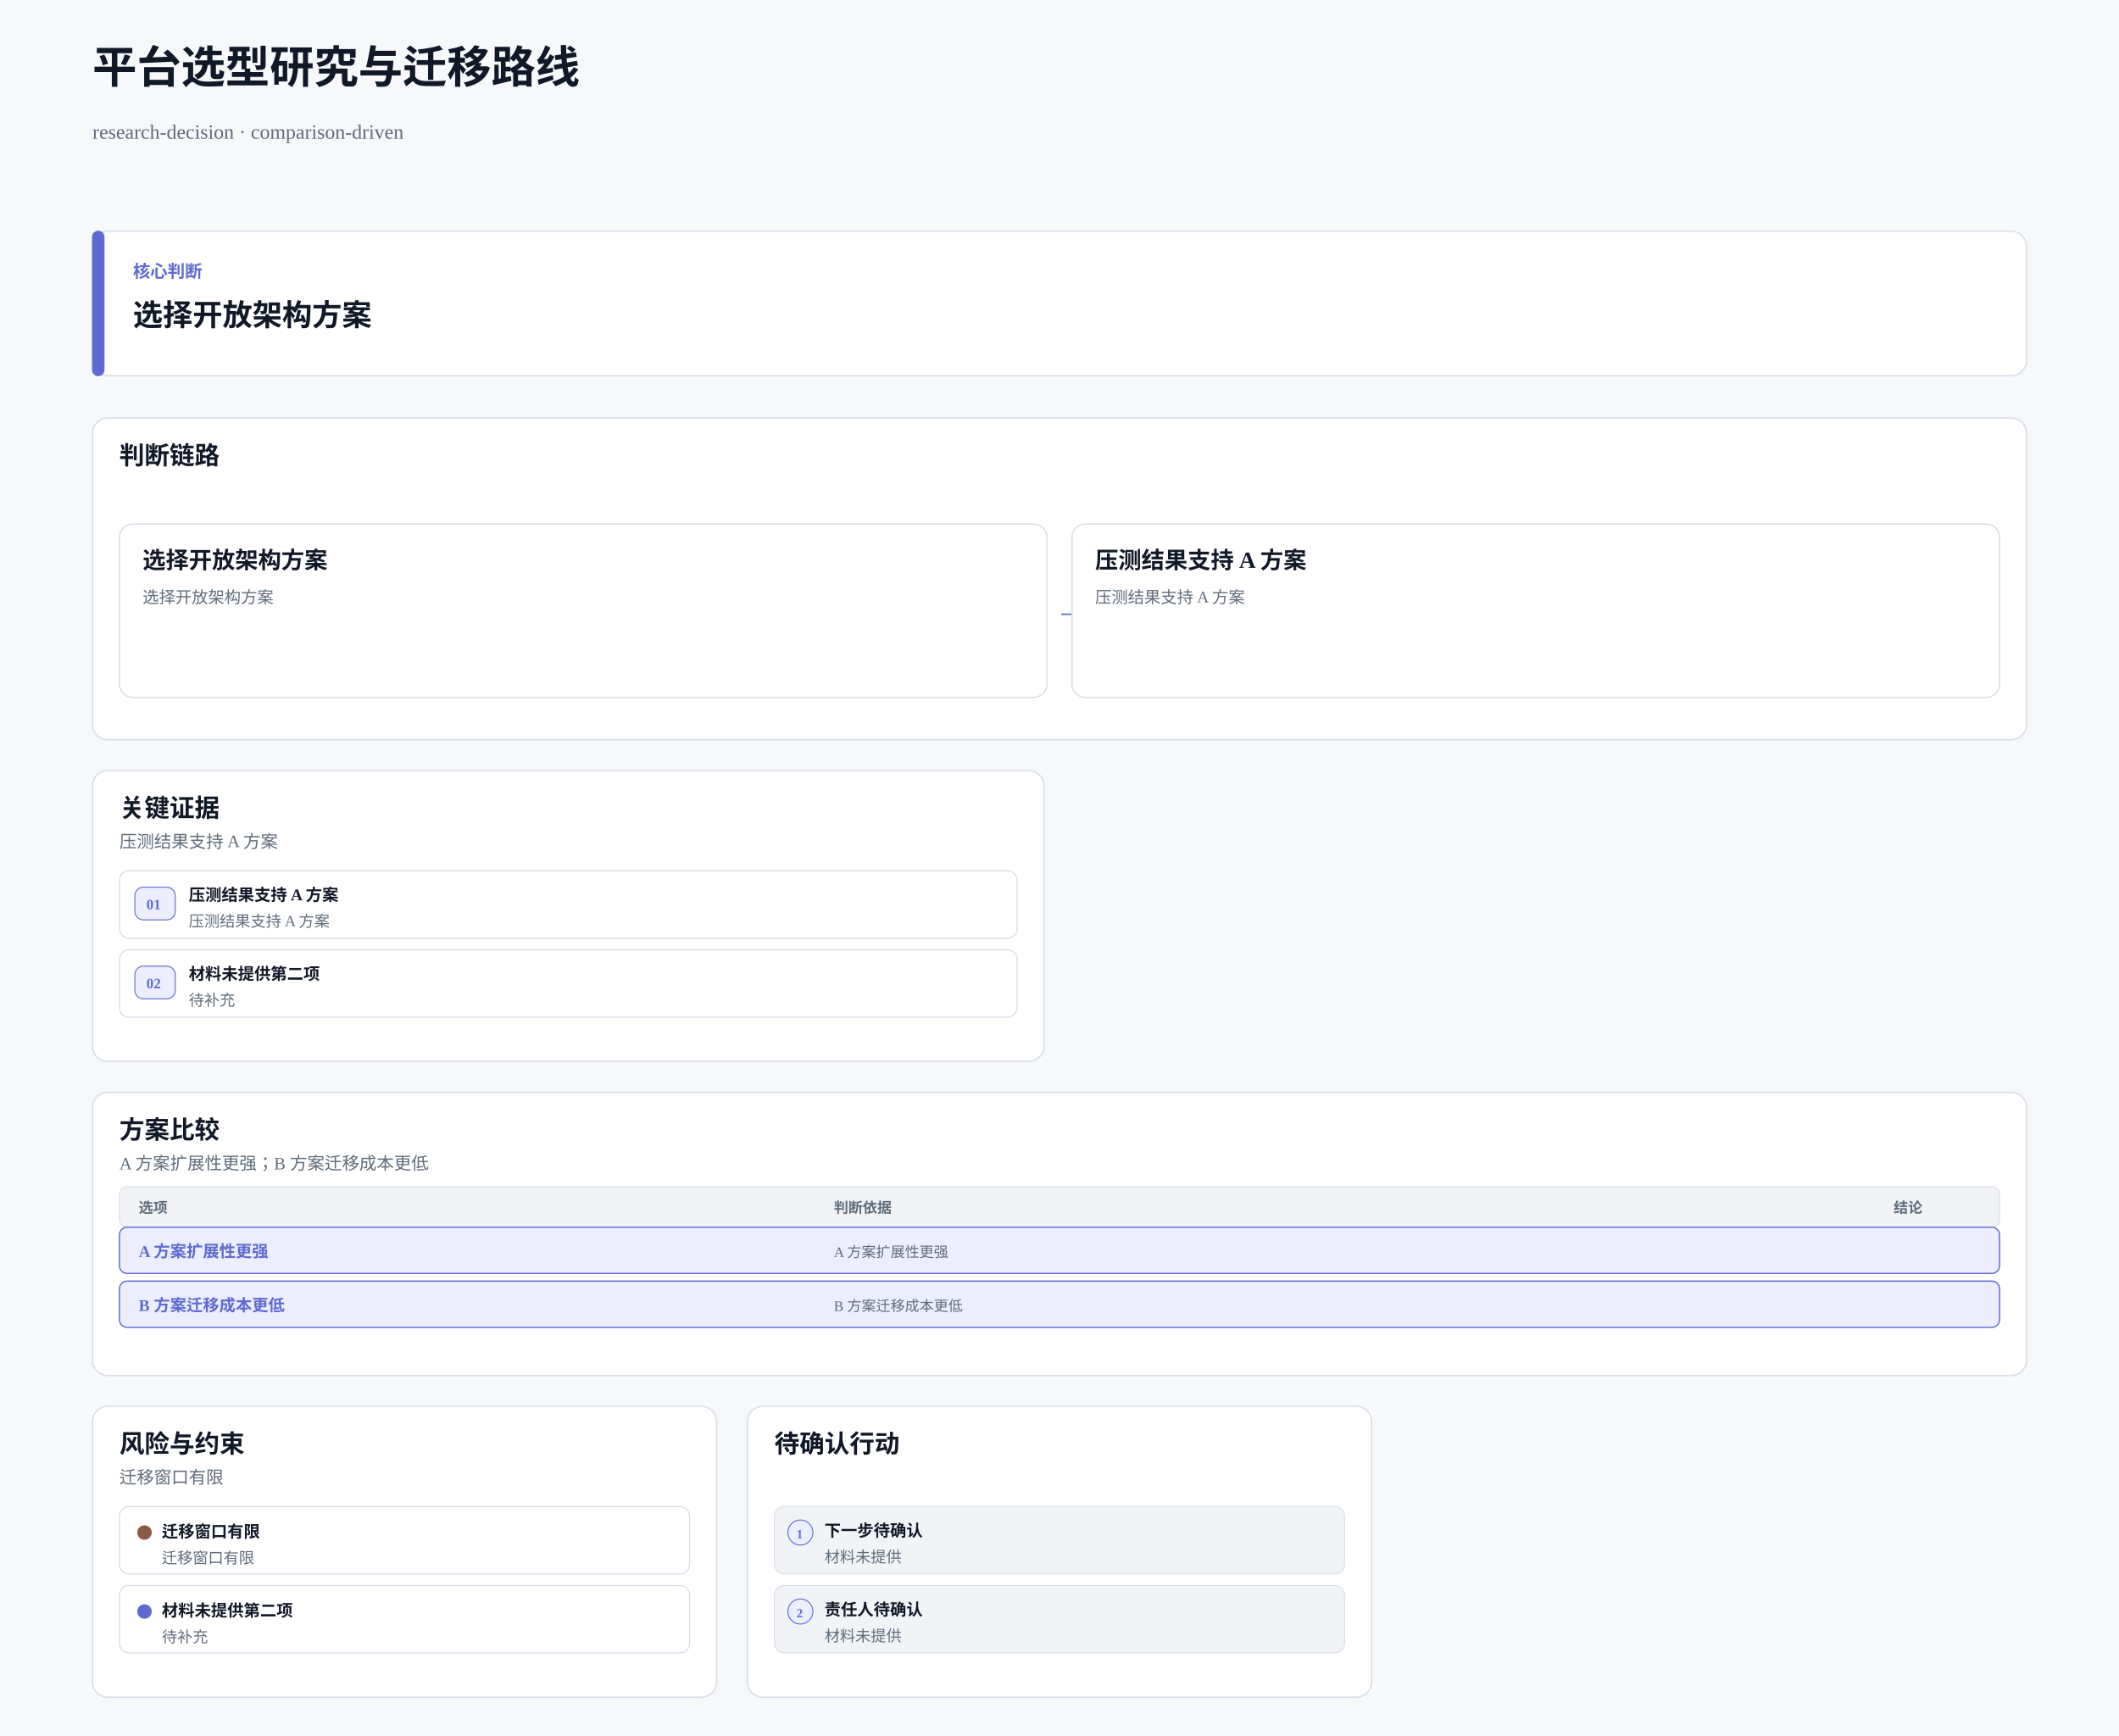
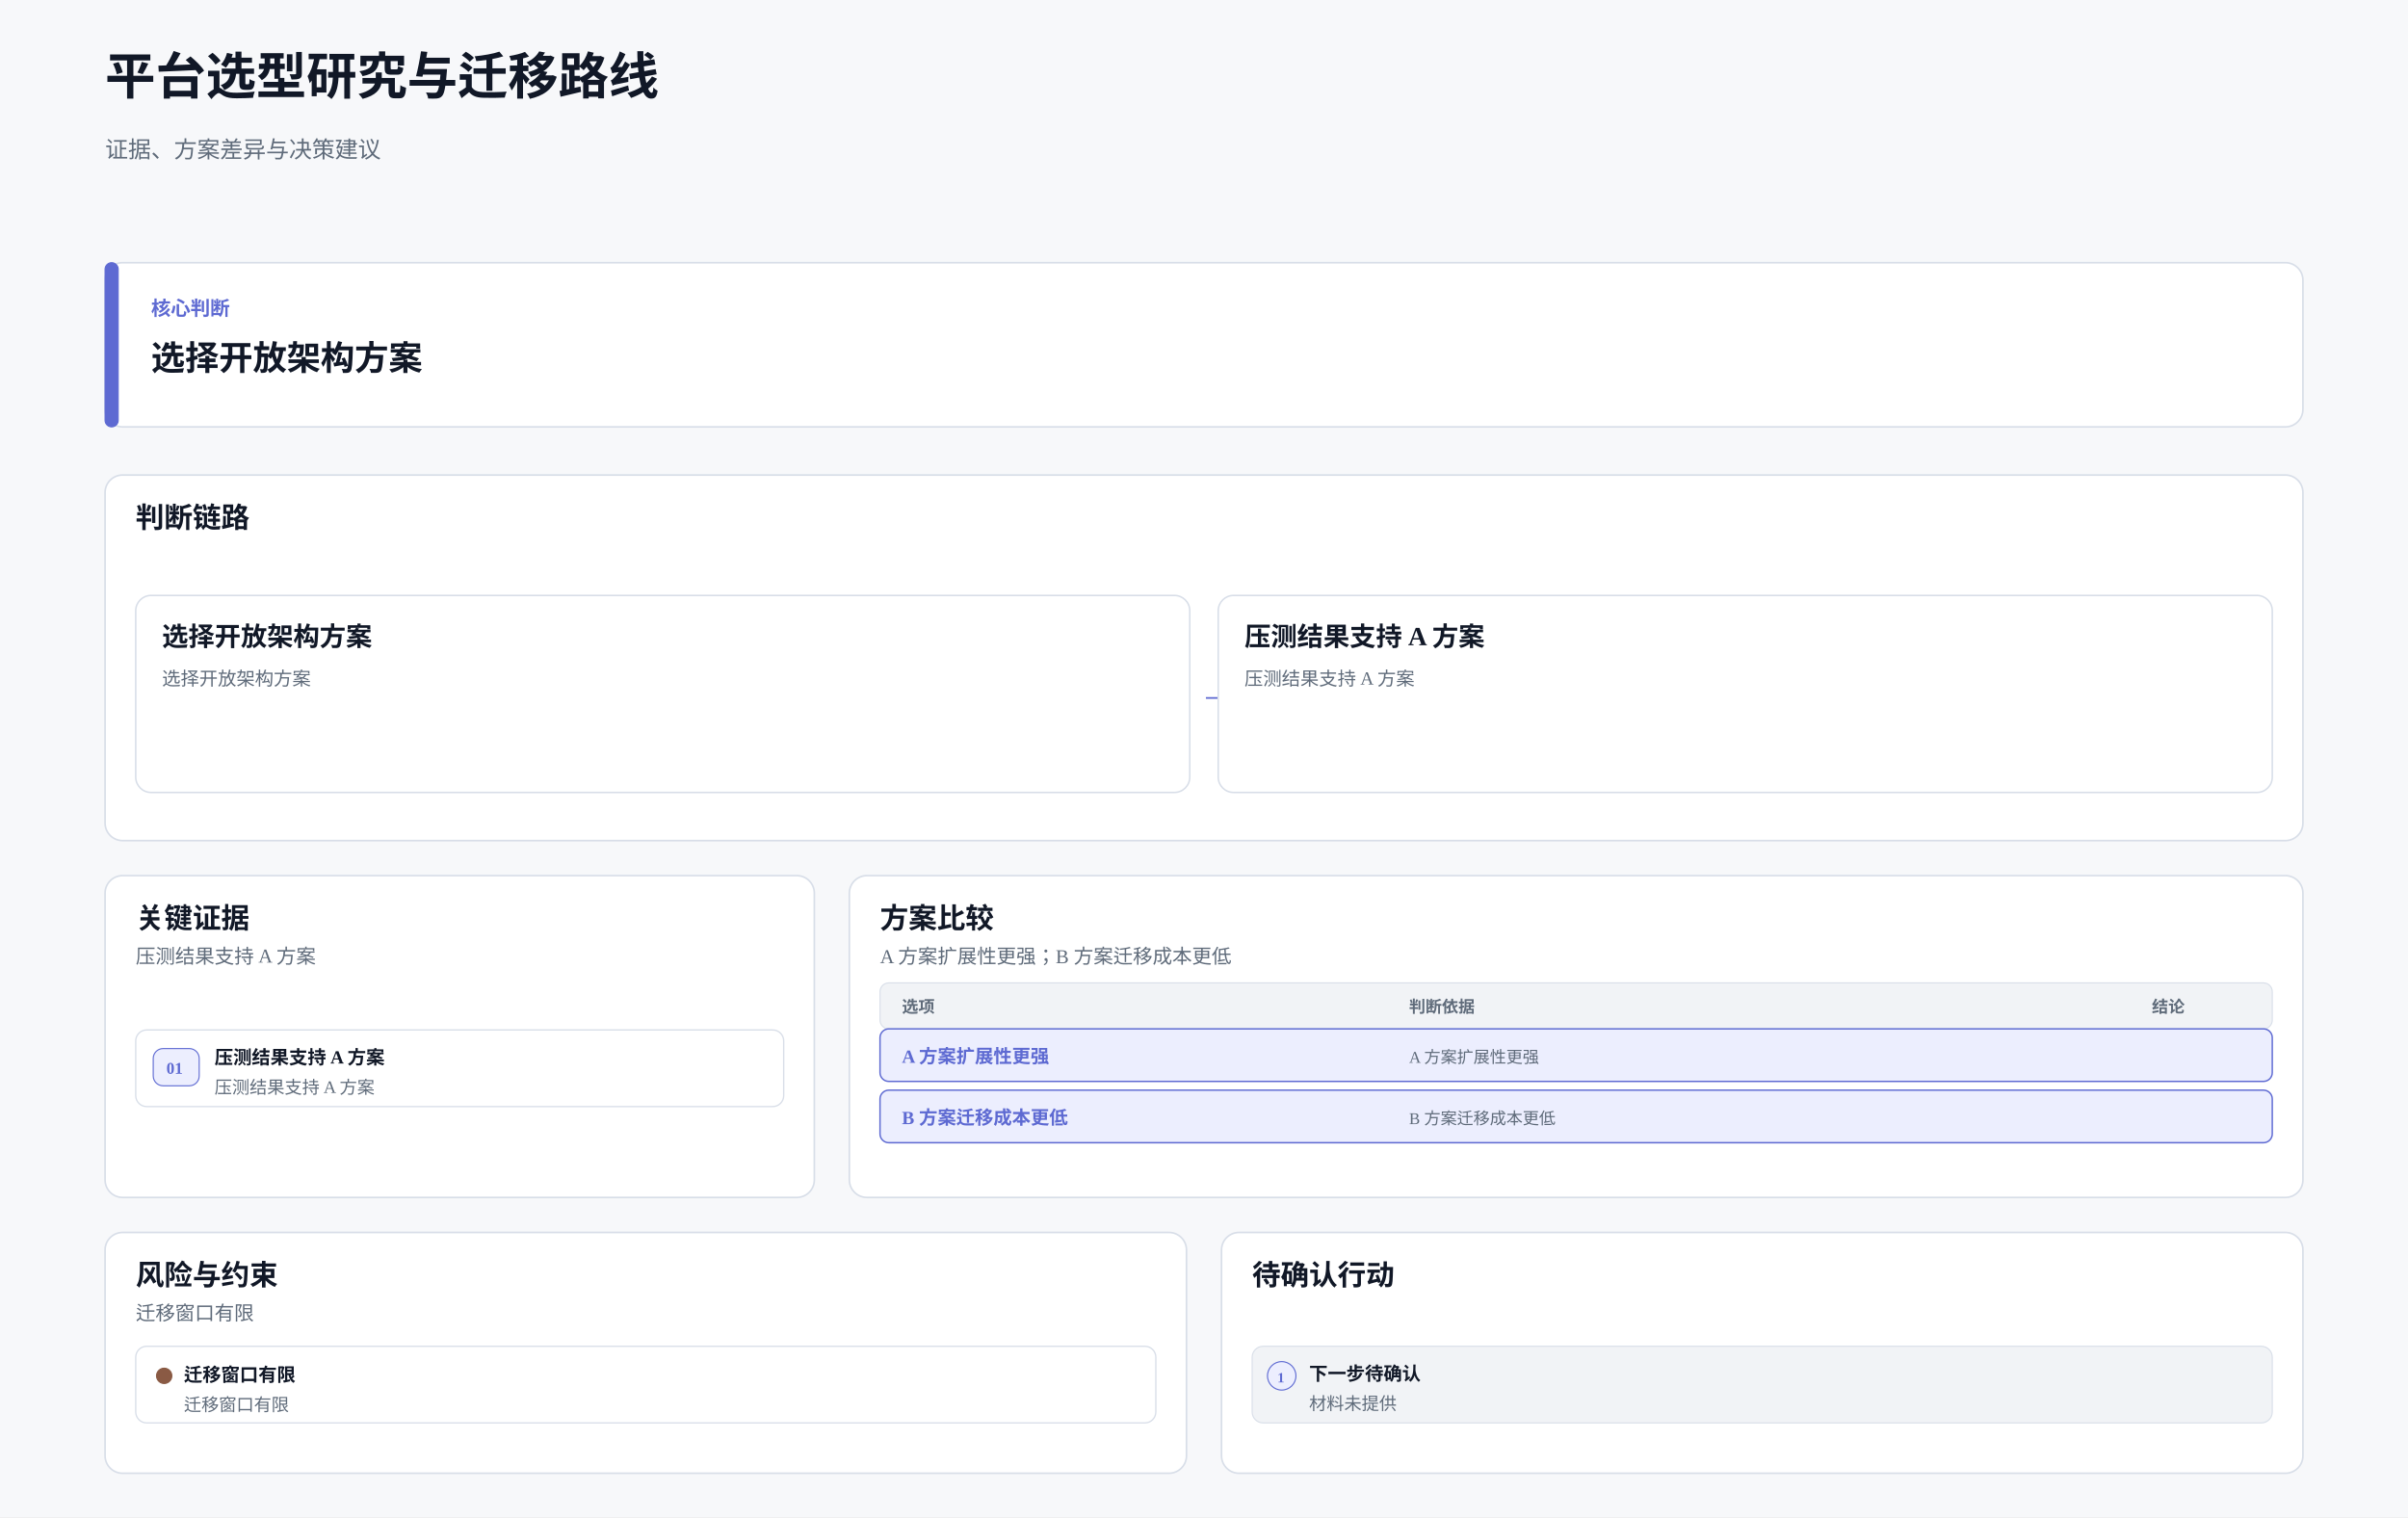
- <svg xmlns="http://www.w3.org/2000/svg" width="2200" height="1802" viewBox="0 0 2200 1802" data-layout-engine="v4" data-expression-mode="narrative-map">
-   <rect x="0" y="0" width="2200" height="1802" rx="0" fill="#F7F8FA" stroke="#F7F8FA" stroke-width="0" />
+ <svg xmlns="http://www.w3.org/2000/svg" width="2200" height="1386" viewBox="0 0 2200 1386" data-layout-engine="v4" data-expression-mode="narrative-map">
+   <rect x="0" y="0" width="2200" height="1386" rx="0" fill="#F7F8FA" stroke="#F7F8FA" stroke-width="0" />
  <g>
    <g data-v43-block="title" data-block-type="title" data-x="96" data-y="40" data-width="2008" data-height="200" data-column="full">
      <text x="96" y="86" font-size="46" fill="#111827" font-weight="700">
        <tspan x="96" dy="0">平台选型研究与迁移路线</tspan>
      </text>
      <text x="96" y="144" font-size="21" fill="#5F6B7A" font-weight="500">
-         <tspan x="96" dy="0">research-decision · comparison-driven</tspan>
+         <tspan x="96" dy="0">证据、方案差异与决策建议</tspan>
      </text>
    </g>
    <g data-v43-block="statement" data-block-type="statement" data-x="96" data-y="240" data-width="2008" data-height="150" data-column="full">
      <rect x="96" y="240" width="2008" height="150" rx="16" fill="#FFFFFF" stroke="#D8DEE8" stroke-width="1.5" />
      <rect x="96" y="240" width="12" height="150" rx="6" fill="#5E6AD2" stroke="#5E6AD2" stroke-width="1" />
      <text x="138" y="288" font-size="18" fill="#5E6AD2" font-weight="700">
        <tspan x="138" dy="0">核心判断</tspan>
      </text>
      <text x="138" y="338" font-size="31" fill="#111827" font-weight="700">
        <tspan x="138" dy="0">选择开放架构方案</tspan>
      </text>
    </g>
-     <g data-v43-block="narrative-chain-1" data-block-type="narrative-chain" data-x="96" data-y="434" data-width="2008" data-height="334" data-column="full" data-row="0" data-span="12" data-density="medium" data-preferred-width="2008" data-text-units="42" data-item-count="2" data-item-layout="rows" data-layout-reason="directional-reading">
-       <rect x="96" y="434" width="2008" height="334" rx="16" fill="#FFFFFF" stroke="#D8DEE8" stroke-width="1.5" />
+     <g data-v43-block="narrative-chain-1" data-block-type="narrative-chain" data-x="96" data-y="434" data-width="2008" data-height="334" data-column="full" data-row="0" data-span="12" data-row-alignment="filled" data-offset-span="0" data-density="medium" data-preferred-width="2008" data-text-units="42" data-item-count="2" data-item-layout="rows" data-layout-reason="directional-reading">
+       <rect x="96" y="434" width="2008" height="334" rx="16" fill="#FFFFFF" stroke="#D8DEE8" stroke-width="1.5" data-v4-block-card="true" />
      <text x="124" y="482" font-size="26" fill="#111827" font-weight="700">
        <tspan x="124" dy="0">判断链路</tspan>
      </text>
      <rect x="124" y="544" width="963" height="180" rx="14" fill="#FFFFFF" stroke="#D8DEE8" stroke-width="1.4" />
      <text x="148" y="590" font-size="24" fill="#111827" font-weight="700">
        <tspan x="148" dy="0">选择开放架构方案</tspan>
      </text>
      <text x="148" y="626" font-size="17" fill="#5F6B7A" font-weight="500">
        <tspan x="148" dy="0">选择开放架构方案</tspan>
      </text>
      <text x="1094" y="644" font-size="38" fill="#5E6AD2" font-weight="700">
        <tspan x="1094" dy="0">→</tspan>
      </text>
      <rect x="1113" y="544" width="963" height="180" rx="14" fill="#FFFFFF" stroke="#D8DEE8" stroke-width="1.4" />
      <text x="1137" y="590" font-size="24" fill="#111827" font-weight="700">
        <tspan x="1137" dy="0">压测结果支持 A 方案</tspan>
      </text>
      <text x="1137" y="626" font-size="17" fill="#5F6B7A" font-weight="500">
        <tspan x="1137" dy="0">压测结果支持 A 方案</tspan>
      </text>
    </g>
-     <g data-v43-block="evidence-list-2" data-block-type="evidence-list" data-x="96" data-y="800" data-width="988" data-height="302" data-column="left" data-component-variant="evidence-tiles" data-row="1" data-span="6" data-density="medium" data-preferred-width="988" data-text-units="48" data-item-count="2" data-item-layout="rows" data-layout-reason="moderate-parallel-items">
-       <rect x="96" y="800" width="988" height="302" rx="16" fill="#FFFFFF" stroke="#D8DEE8" stroke-width="1.5" />
+     <g data-v43-block="evidence-list-2" data-block-type="evidence-list" data-x="96" data-y="800" data-width="648" data-height="294" data-column="left" data-component-variant="evidence-tiles" data-row="1" data-span="4" data-row-alignment="filled" data-offset-span="0" data-density="medium" data-preferred-width="988" data-text-units="37" data-item-count="1" data-item-layout="rows" data-layout-reason="moderate-parallel-items">
+       <rect x="96" y="800" width="648" height="294" rx="16" fill="#FFFFFF" stroke="#D8DEE8" stroke-width="1.5" data-v4-block-card="true" />
      <text x="124" y="848" font-size="26" fill="#111827" font-weight="700">
        <tspan x="124" dy="0">关键证据</tspan>
      </text>
      <text x="124" y="880" font-size="18" fill="#5F6B7A" font-weight="500">
        <tspan x="124" dy="0">压测结果支持 A 方案</tspan>
      </text>
-       <rect x="124" y="904" width="932" height="70" rx="10" fill="#FFFFFF" stroke="#D8DEE8" stroke-width="1.2" data-v4-evidence-item="0" />
-       <rect x="140" y="921" width="42" height="34" rx="9" fill="#ECEEFE" stroke="#5E6AD2" stroke-width="1" />
-       <text x="152" y="944" font-size="15" fill="#5E6AD2" font-weight="700">
+       <rect x="124" y="941" width="592" height="70" rx="10" fill="#FFFFFF" stroke="#D8DEE8" stroke-width="1.2" data-v4-evidence-item="0" />
+       <rect x="140" y="958" width="42" height="34" rx="9" fill="#ECEEFE" stroke="#5E6AD2" stroke-width="1" />
+       <text x="152" y="981" font-size="15" fill="#5E6AD2" font-weight="700">
        <tspan x="152" dy="0">01</tspan>
      </text>
-       <text x="196" y="935" font-size="17" fill="#111827" font-weight="700">
+       <text x="196" y="972" font-size="17" fill="#111827" font-weight="700">
        <tspan x="196" dy="0">压测结果支持 A 方案</tspan>
      </text>
-       <text x="196" y="962" font-size="16" fill="#5F6B7A" font-weight="500">
+       <text x="196" y="999" font-size="16" fill="#5F6B7A" font-weight="500">
        <tspan x="196" dy="0">压测结果支持 A 方案</tspan>
      </text>
-       <rect x="124" y="986" width="932" height="70" rx="10" fill="#FFFFFF" stroke="#D8DEE8" stroke-width="1.2" data-v4-evidence-item="1" />
-       <rect x="140" y="1003" width="42" height="34" rx="9" fill="#ECEEFE" stroke="#5E6AD2" stroke-width="1" />
-       <text x="152" y="1026" font-size="15" fill="#5E6AD2" font-weight="700">
-         <tspan x="152" dy="0">02</tspan>
+     </g>
+     <g data-v43-block="decision-matrix-3" data-block-type="decision-matrix" data-x="776" data-y="800" data-width="1328" data-height="294" data-column="right" data-row="1" data-span="8" data-row-alignment="filled" data-offset-span="0" data-density="dense" data-preferred-width="2008" data-text-units="62" data-item-count="2" data-item-layout="rows" data-layout-reason="tabular-comparison">
+       <rect x="776" y="800" width="1328" height="294" rx="16" fill="#FFFFFF" stroke="#D8DEE8" stroke-width="1.5" data-v4-block-card="true" />
+       <text x="804" y="848" font-size="26" fill="#111827" font-weight="700">
+         <tspan x="804" dy="0">方案比较</tspan>
      </text>
-       <text x="196" y="1017" font-size="17" fill="#111827" font-weight="700">
-         <tspan x="196" dy="0">材料未提供第二项</tspan>
+       <text x="804" y="880" font-size="18" fill="#5F6B7A" font-weight="500">
+         <tspan x="804" dy="0">A 方案扩展性更强；B 方案迁移成本更低</tspan>
      </text>
-       <text x="196" y="1044" font-size="16" fill="#5F6B7A" font-weight="500">
-         <tspan x="196" dy="0">待补充</tspan>
+       <rect x="804" y="898" width="1272" height="42" rx="8" fill="#F1F3F6" stroke="#D8DEE8" stroke-width="1" />
+       <text x="824" y="925" font-size="15" fill="#5F6B7A" font-weight="700">
+         <tspan x="824" dy="0">选项</tspan>
+       </text>
+       <text x="1287.36" y="925" font-size="15" fill="#5F6B7A" font-weight="700">
+         <tspan x="1287.36" dy="0">判断依据</tspan>
+       </text>
+       <text x="1966" y="925" font-size="15" fill="#5F6B7A" font-weight="700">
+         <tspan x="1966" dy="0">结论</tspan>
+       </text>
+       <rect x="804" y="940" width="1272" height="48" rx="8" fill="#ECEEFE" stroke="#5E6AD2" stroke-width="1.3" />
+       <text x="824" y="971" font-size="17" fill="#5E6AD2" font-weight="700">
+         <tspan x="824" dy="0">A 方案扩展性更强</tspan>
+       </text>
+       <text x="1287.36" y="971" font-size="15" fill="#5F6B7A" font-weight="500">
+         <tspan x="1287.36" dy="0">A 方案扩展性更强</tspan>
+       </text>
+       <rect x="804" y="996" width="1272" height="48" rx="8" fill="#ECEEFE" stroke="#5E6AD2" stroke-width="1.3" />
+       <text x="824" y="1027" font-size="17" fill="#5E6AD2" font-weight="700">
+         <tspan x="824" dy="0">B 方案迁移成本更低</tspan>
+       </text>
+       <text x="1287.36" y="1027" font-size="15" fill="#5F6B7A" font-weight="500">
+         <tspan x="1287.36" dy="0">B 方案迁移成本更低</tspan>
      </text>
    </g>
-     <g data-v43-block="decision-matrix-3" data-block-type="decision-matrix" data-x="96" data-y="1134" data-width="2008" data-height="294" data-column="full" data-row="2" data-span="12" data-density="dense" data-preferred-width="2008" data-text-units="62" data-item-count="2" data-item-layout="rows" data-layout-reason="tabular-comparison">
-       <rect x="96" y="1134" width="2008" height="294" rx="16" fill="#FFFFFF" stroke="#D8DEE8" stroke-width="1.5" />
-       <text x="124" y="1182" font-size="26" fill="#111827" font-weight="700">
-         <tspan x="124" dy="0">方案比较</tspan>
+     <g data-v43-block="risk-list-4" data-block-type="risk-list" data-x="96" data-y="1126" data-width="988" data-height="220" data-column="left" data-component-variant="risk-cluster" data-row="2" data-span="6" data-row-alignment="filled" data-offset-span="0" data-density="sparse" data-preferred-width="648" data-text-units="23" data-item-count="1" data-item-layout="rows" data-layout-reason="few-short-parallel-items">
+       <rect x="96" y="1126" width="988" height="220" rx="16" fill="#FFFFFF" stroke="#D8DEE8" stroke-width="1.5" data-v4-block-card="true" />
+       <text x="124" y="1174" font-size="26" fill="#111827" font-weight="700">
+         <tspan x="124" dy="0">风险与约束</tspan>
      </text>
-       <text x="124" y="1214" font-size="18" fill="#5F6B7A" font-weight="500">
-         <tspan x="124" dy="0">A 方案扩展性更强；B 方案迁移成本更低</tspan>
+       <text x="124" y="1206" font-size="18" fill="#5F6B7A" font-weight="500">
+         <tspan x="124" dy="0">迁移窗口有限</tspan>
      </text>
-       <rect x="124" y="1232" width="1952" height="42" rx="8" fill="#F1F3F6" stroke="#D8DEE8" stroke-width="1" />
-       <text x="144" y="1259" font-size="15" fill="#5F6B7A" font-weight="700">
-         <tspan x="144" dy="0">选项</tspan>
+       <rect x="124" y="1230" width="932" height="70" rx="10" fill="#FFFFFF" stroke="#D8DEE8" stroke-width="1.2" data-v4-risk-item="0" />
+       <circle cx="150" cy="1257" r="7" fill="#8A5A44" stroke="#8A5A44" stroke-width="1" />
+       <text x="168" y="1262" font-size="17" fill="#111827" font-weight="700">
+         <tspan x="168" dy="0">迁移窗口有限</tspan>
      </text>
-       <text x="865.76" y="1259" font-size="15" fill="#5F6B7A" font-weight="700">
-         <tspan x="865.76" dy="0">判断依据</tspan>
-       </text>
-       <text x="1966" y="1259" font-size="15" fill="#5F6B7A" font-weight="700">
-         <tspan x="1966" dy="0">结论</tspan>
-       </text>
-       <rect x="124" y="1274" width="1952" height="48" rx="8" fill="#ECEEFE" stroke="#5E6AD2" stroke-width="1.3" />
-       <text x="144" y="1305" font-size="17" fill="#5E6AD2" font-weight="700">
-         <tspan x="144" dy="0">A 方案扩展性更强</tspan>
-       </text>
-       <text x="865.76" y="1305" font-size="15" fill="#5F6B7A" font-weight="500">
-         <tspan x="865.76" dy="0">A 方案扩展性更强</tspan>
-       </text>
-       <rect x="124" y="1330" width="1952" height="48" rx="8" fill="#ECEEFE" stroke="#5E6AD2" stroke-width="1.3" />
-       <text x="144" y="1361" font-size="17" fill="#5E6AD2" font-weight="700">
-         <tspan x="144" dy="0">B 方案迁移成本更低</tspan>
-       </text>
-       <text x="865.76" y="1361" font-size="15" fill="#5F6B7A" font-weight="500">
-         <tspan x="865.76" dy="0">B 方案迁移成本更低</tspan>
+       <text x="168" y="1289" font-size="16" fill="#5F6B7A" font-weight="500">
+         <tspan x="168" dy="0">迁移窗口有限</tspan>
      </text>
    </g>
-     <g data-v43-block="risk-list-4" data-block-type="risk-list" data-x="96" data-y="1460" data-width="648" data-height="302" data-column="left" data-component-variant="risk-cluster" data-row="3" data-span="4" data-density="sparse" data-preferred-width="648" data-text-units="34" data-item-count="2" data-item-layout="rows" data-layout-reason="few-short-parallel-items">
-       <rect x="96" y="1460" width="648" height="302" rx="16" fill="#FFFFFF" stroke="#D8DEE8" stroke-width="1.5" />
-       <text x="124" y="1508" font-size="26" fill="#111827" font-weight="700">
-         <tspan x="124" dy="0">风险与约束</tspan>
+     <g data-v43-block="action-list-5" data-block-type="action-list" data-x="1116" data-y="1126" data-width="988" data-height="220" data-column="right" data-component-variant="action-checklist" data-row="2" data-span="6" data-row-alignment="filled" data-offset-span="0" data-density="sparse" data-preferred-width="648" data-text-units="16" data-item-count="1" data-item-layout="rows" data-layout-reason="few-short-parallel-items">
+       <rect x="1116" y="1126" width="988" height="220" rx="16" fill="#FFFFFF" stroke="#D8DEE8" stroke-width="1.5" data-v4-block-card="true" />
+       <text x="1144" y="1174" font-size="26" fill="#111827" font-weight="700">
+         <tspan x="1144" dy="0">待确认行动</tspan>
      </text>
-       <text x="124" y="1540" font-size="18" fill="#5F6B7A" font-weight="500">
-         <tspan x="124" dy="0">迁移窗口有限</tspan>
+       <rect x="1144" y="1230" width="932" height="70" rx="10" fill="#F1F3F6" stroke="#D8DEE8" stroke-width="1" data-v4-action-item="0" />
+       <circle cx="1171" cy="1257" r="13" fill="#ECEEFE" stroke="#5E6AD2" stroke-width="1" />
+       <text x="1167" y="1263" font-size="13" fill="#5E6AD2" font-weight="700">
+         <tspan x="1167" dy="0">1</tspan>
      </text>
-       <rect x="124" y="1564" width="592" height="70" rx="10" fill="#FFFFFF" stroke="#D8DEE8" stroke-width="1.2" data-v4-risk-item="0" />
-       <circle cx="150" cy="1591" r="7" fill="#8A5A44" stroke="#8A5A44" stroke-width="1" />
-       <text x="168" y="1596" font-size="17" fill="#111827" font-weight="700">
-         <tspan x="168" dy="0">迁移窗口有限</tspan>
+       <text x="1196" y="1261" font-size="17" fill="#111827" font-weight="700">
+         <tspan x="1196" dy="0">下一步待确认</tspan>
      </text>
-       <text x="168" y="1623" font-size="16" fill="#5F6B7A" font-weight="500">
-         <tspan x="168" dy="0">迁移窗口有限</tspan>
-       </text>
-       <rect x="124" y="1646" width="592" height="70" rx="10" fill="#FFFFFF" stroke="#D8DEE8" stroke-width="1.2" data-v4-risk-item="1" />
-       <circle cx="150" cy="1673" r="7" fill="#5E6AD2" stroke="#5E6AD2" stroke-width="1" />
-       <text x="168" y="1678" font-size="17" fill="#111827" font-weight="700">
-         <tspan x="168" dy="0">材料未提供第二项</tspan>
-       </text>
-       <text x="168" y="1705" font-size="16" fill="#5F6B7A" font-weight="500">
-         <tspan x="168" dy="0">待补充</tspan>
-       </text>
-     </g>
-     <g data-v43-block="action-list-5" data-block-type="action-list" data-x="776" data-y="1460" data-width="648" data-height="302" data-column="grid" data-component-variant="action-checklist" data-row="3" data-span="4" data-density="sparse" data-preferred-width="648" data-text-units="27" data-item-count="2" data-item-layout="rows" data-layout-reason="few-short-parallel-items">
-       <rect x="776" y="1460" width="648" height="302" rx="16" fill="#FFFFFF" stroke="#D8DEE8" stroke-width="1.5" />
-       <text x="804" y="1508" font-size="26" fill="#111827" font-weight="700">
-         <tspan x="804" dy="0">待确认行动</tspan>
-       </text>
-       <rect x="804" y="1564" width="592" height="70" rx="10" fill="#F1F3F6" stroke="#D8DEE8" stroke-width="1" data-v4-action-item="0" />
-       <circle cx="831" cy="1591" r="13" fill="#ECEEFE" stroke="#5E6AD2" stroke-width="1" />
-       <text x="827" y="1597" font-size="13" fill="#5E6AD2" font-weight="700">
-         <tspan x="827" dy="0">1</tspan>
-       </text>
-       <text x="856" y="1595" font-size="17" fill="#111827" font-weight="700">
-         <tspan x="856" dy="0">下一步待确认</tspan>
-       </text>
-       <text x="856" y="1622" font-size="16" fill="#5F6B7A" font-weight="500">
-         <tspan x="856" dy="0">材料未提供</tspan>
-       </text>
-       <rect x="804" y="1646" width="592" height="70" rx="10" fill="#F1F3F6" stroke="#D8DEE8" stroke-width="1" data-v4-action-item="1" />
-       <circle cx="831" cy="1673" r="13" fill="#ECEEFE" stroke="#5E6AD2" stroke-width="1" />
-       <text x="827" y="1679" font-size="13" fill="#5E6AD2" font-weight="700">
-         <tspan x="827" dy="0">2</tspan>
-       </text>
-       <text x="856" y="1677" font-size="17" fill="#111827" font-weight="700">
-         <tspan x="856" dy="0">责任人待确认</tspan>
-       </text>
-       <text x="856" y="1704" font-size="16" fill="#5F6B7A" font-weight="500">
-         <tspan x="856" dy="0">材料未提供</tspan>
+       <text x="1196" y="1288" font-size="16" fill="#5F6B7A" font-weight="500">
+         <tspan x="1196" dy="0">材料未提供</tspan>
      </text>
    </g>
  </g>
</svg>
